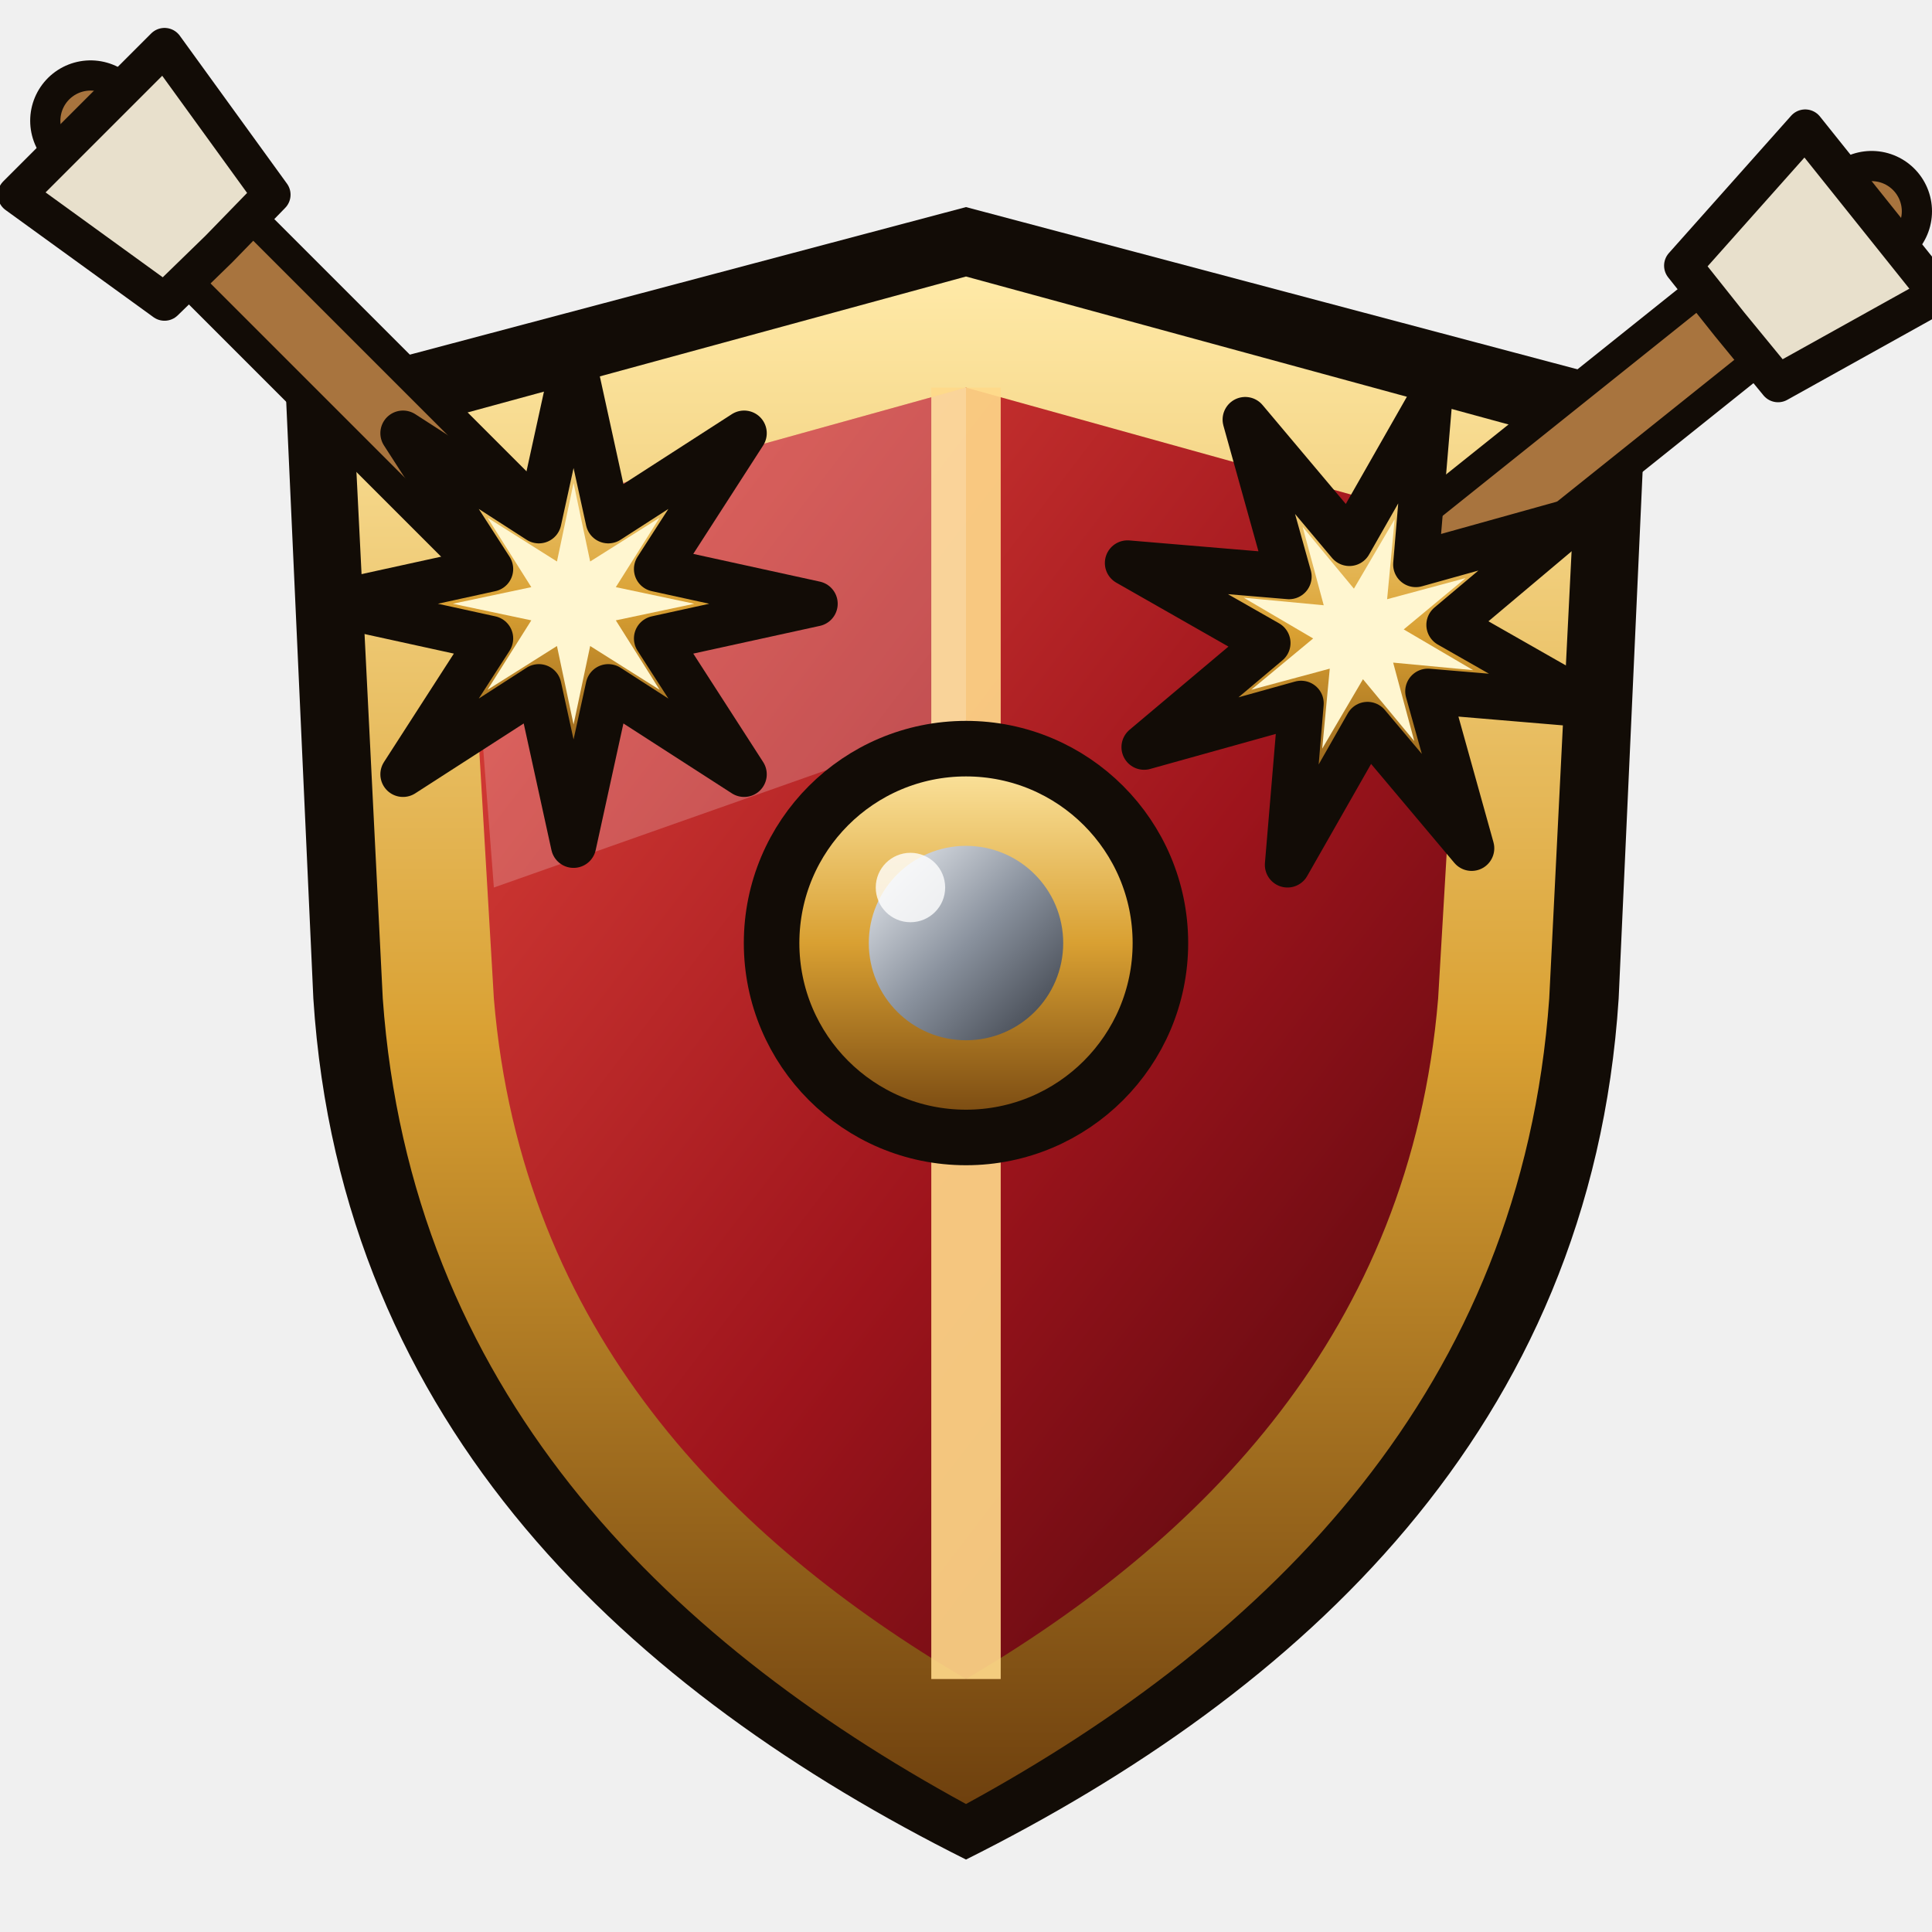
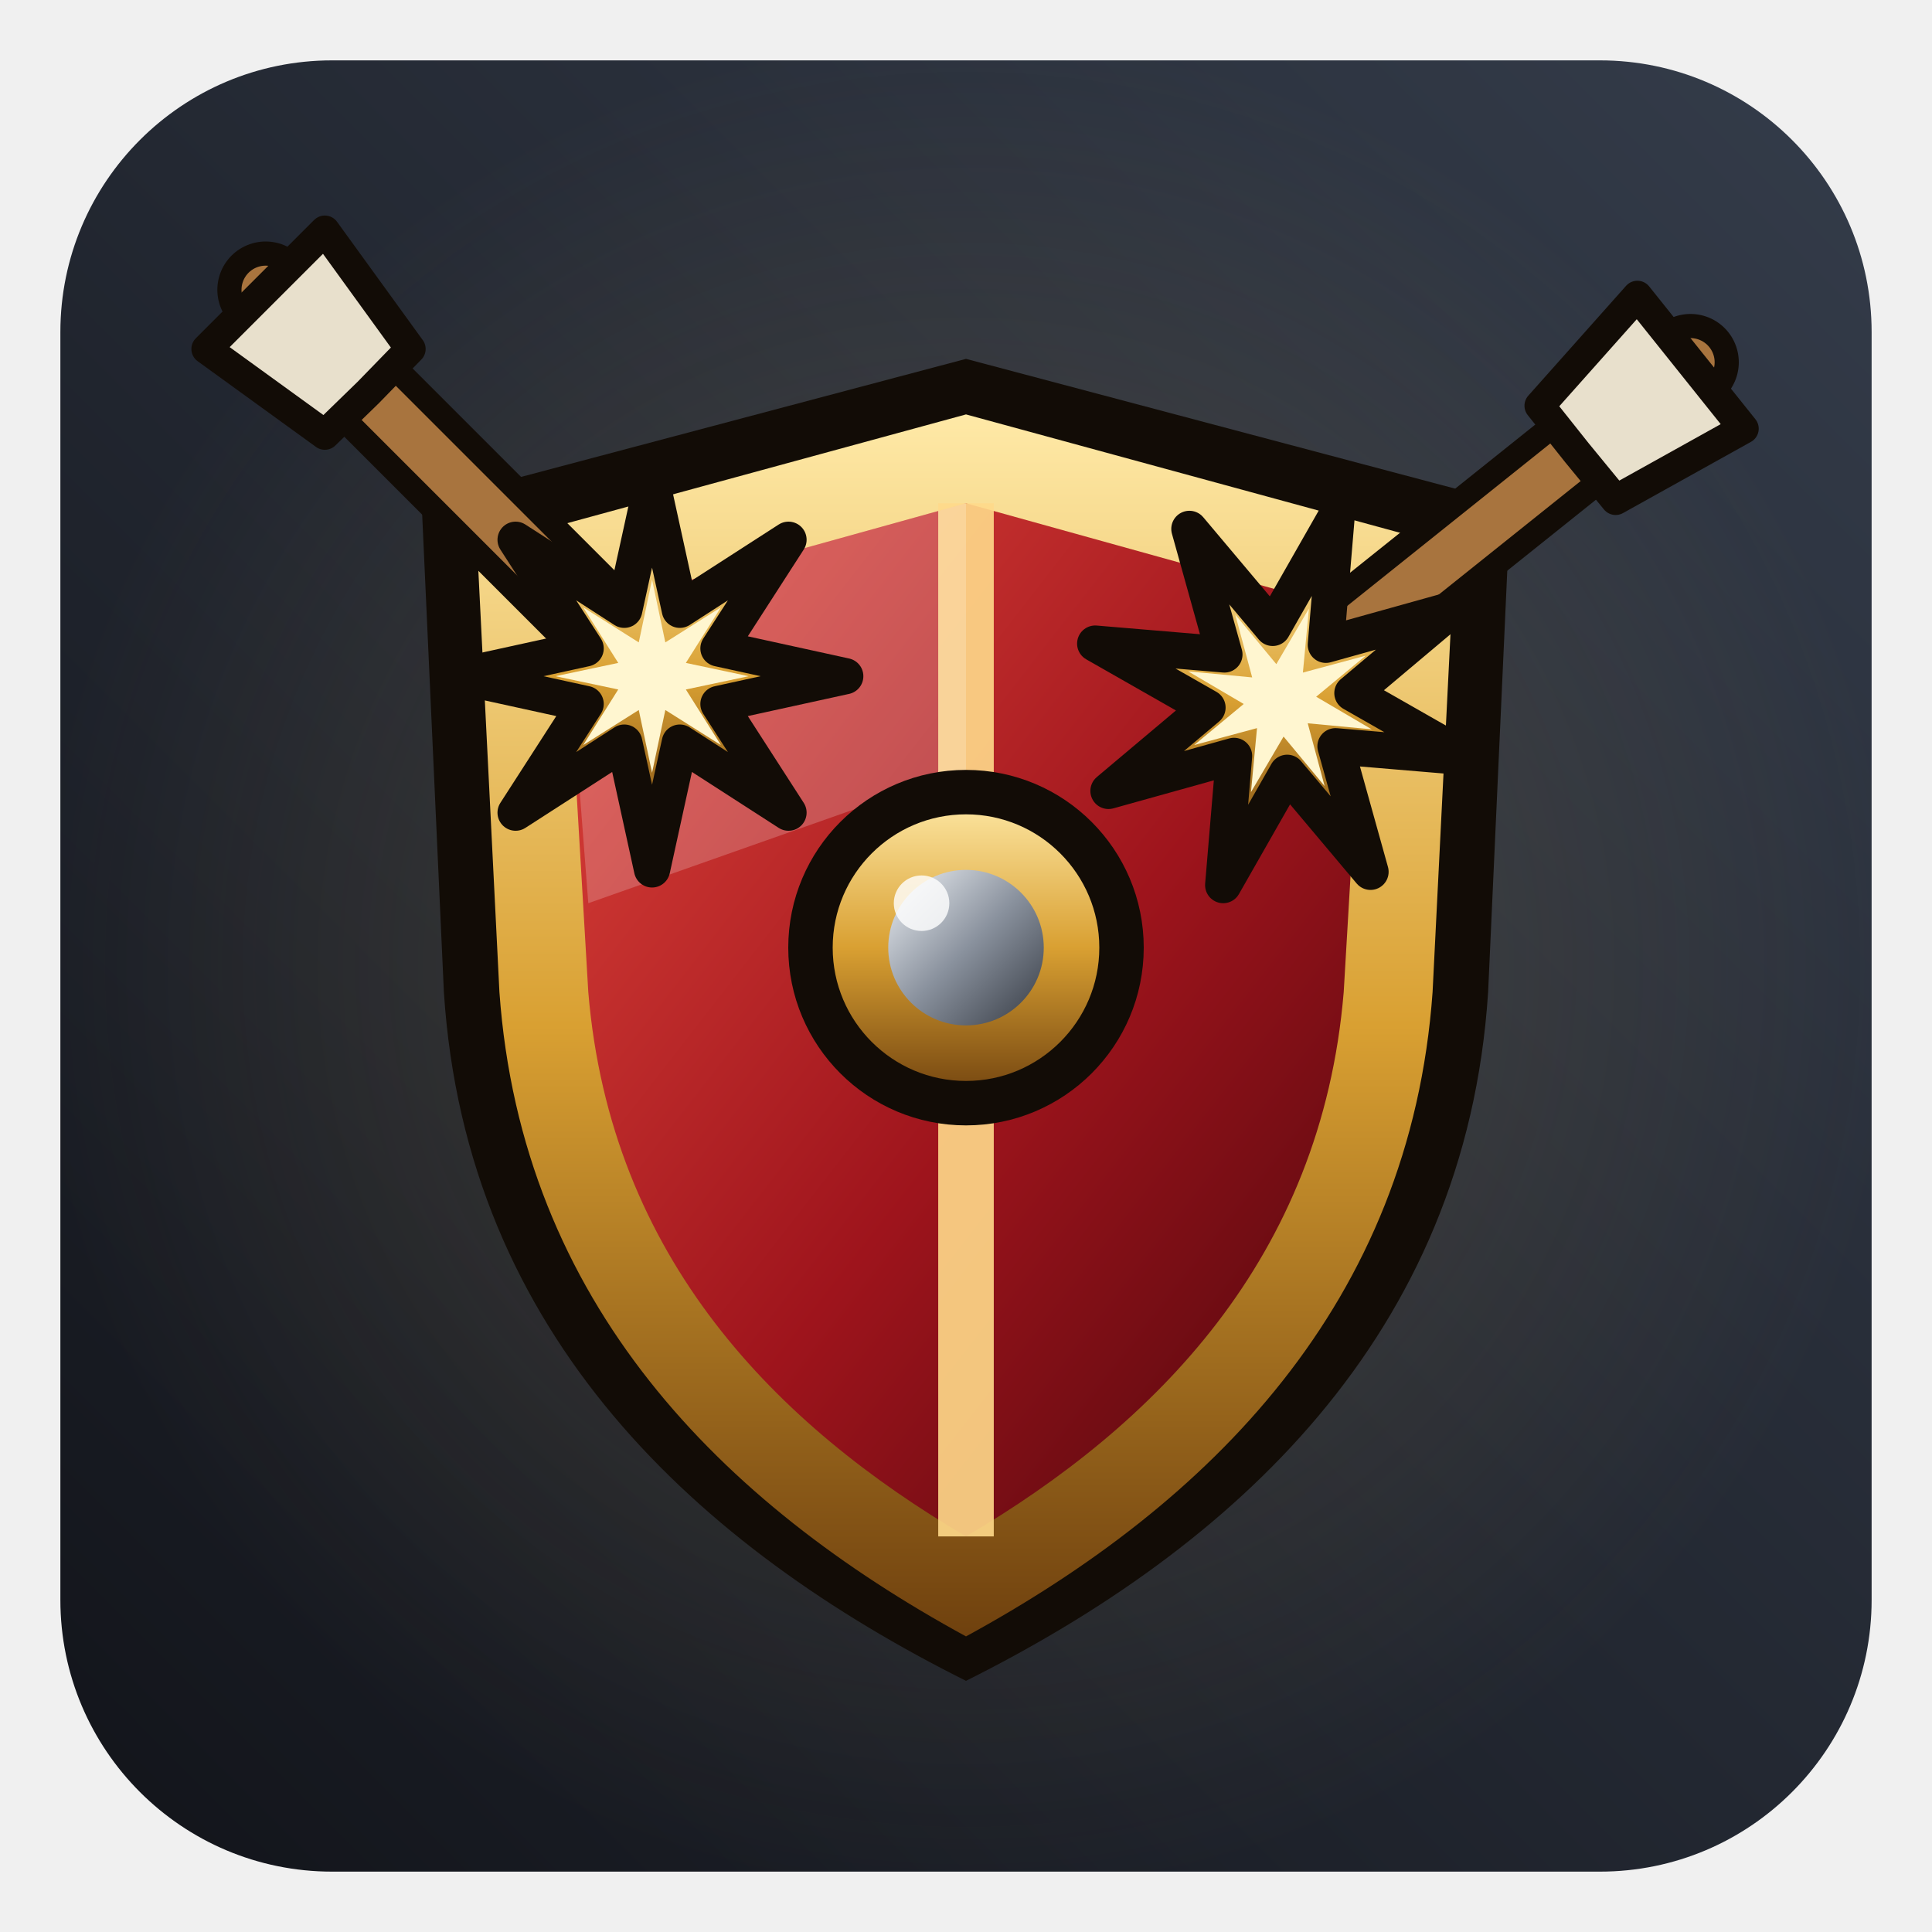
<svg xmlns="http://www.w3.org/2000/svg" viewBox="0 0 128 128" width="128" height="128">
  <defs>
-     <linearGradient id="st" x1="0" y1="0" x2="1" y2="0">
-       <stop offset="0" stop-color="#f2f5f8" />
-       <stop offset=".5" stop-color="#a7afba" />
-       <stop offset=".52" stop-color="#5d6570" />
-       <stop offset="1" stop-color="#2f343c" />
+     <linearGradient id="wf_panel" gradientUnits="userSpaceOnUse" x1="4" y1="124" x2="124" y2="4">
+       <stop offset="0" stop-color="rgb(18,20,26)" />
+       <stop offset="1" stop-color="rgb(52,60,74)" />
    </linearGradient>
-     <linearGradient id="sd" x1="0" y1="0" x2="1" y2="1">
-       <stop offset="0" stop-color="#eef1f5" />
-       <stop offset=".5" stop-color="#8a929e" />
-       <stop offset="1" stop-color="#363b44" />
-     </linearGradient>
-     <linearGradient id="go" x1="0" y1="0" x2="0" y2="1">
-       <stop offset="0" stop-color="#ffeaa8" />
-       <stop offset=".5" stop-color="#d9a032" />
-       <stop offset="1" stop-color="#6e400e" />
-     </linearGradient>
-     <radialGradient id="hr" cx=".36" cy=".3" r=".8">
-       <stop offset="0" stop-color="#ff9384" />
-       <stop offset=".45" stop-color="#d4202a" />
-       <stop offset="1" stop-color="#550610" />
+     <radialGradient id="wf_glow" gradientUnits="userSpaceOnUse" cx="64" cy="64" r="62">
+       <stop offset="0" stop-color="rgb(200,170,110)" stop-opacity="0.22" />
+       <stop offset="1" stop-color="rgb(200,170,110)" stop-opacity="0" />
    </radialGradient>
-     <linearGradient id="rd" x1="0" y1="0" x2="1" y2="1">
-       <stop offset="0" stop-color="#e2463c" />
-       <stop offset=".55" stop-color="#9e141c" />
-       <stop offset="1" stop-color="#4a060c" />
-     </linearGradient>
-     <linearGradient id="wd" x1="0" y1="0" x2="1" y2="0">
-       <stop offset="0" stop-color="#9a6a3c" />
-       <stop offset="1" stop-color="#3e2512" />
-     </linearGradient>
-     <radialGradient id="gw" cx=".5" cy=".5" r=".5">
-       <stop offset="0" stop-color="#ffd76a" stop-opacity=".9" />
-       <stop offset="1" stop-color="#ffb030" stop-opacity="0" />
-     </radialGradient>
+     <clipPath id="wf_clip">
+       <rect x="4" y="4" width="120" height="120" rx="18" />
+     </clipPath>
  </defs>
-   <g transform="translate(64 68) scale(.92) translate(-64 -64)">
-     <path d="M64 5L113 18L111 62C109 93 88 112 64 124C40 112 19 93 17 62L15 18Z" fill="#120c06" />
-     <path d="M64 10L108 22L106 62C104 90 86 108 64 120C42 108 24 90 22 62L20 22Z" fill="url(#go)" />
-     <path d="M64 18L100 28L98 62C96 86 81 101 64 111C47 101 32 86 30 62L28 28Z" fill="url(#rd)" />
-     <path d="M64 18V111" stroke="#ffd98a" stroke-width="5" opacity=".9" />
-     <path d="M28 28L64 18V42L30 54Z" fill="#fff" opacity=".2" />
-     <circle cx="64" cy="58" r="14" fill="url(#go)" stroke="#120c06" stroke-width="4" />
-     <circle cx="64" cy="58" r="7" fill="url(#sd)" />
-     <circle cx="60" cy="54" r="2.5" fill="#fff" opacity=".8" />
+   <rect x="4" y="4" width="120" height="120" rx="18" fill="url(#wf_panel)" />
+   <rect x="4" y="4" width="120" height="120" rx="18" fill="url(#wf_glow)" />
+   <g clip-path="url(#wf_clip)">
+     <g transform="translate(12.8 12.8) scale(0.8)">
+       <defs>
+         <linearGradient id="st" x1="0" y1="0" x2="1" y2="0">
+           <stop offset="0" stop-color="#f2f5f8" />
+           <stop offset=".5" stop-color="#a7afba" />
+           <stop offset=".52" stop-color="#5d6570" />
+           <stop offset="1" stop-color="#2f343c" />
+         </linearGradient>
+         <linearGradient id="sd" x1="0" y1="0" x2="1" y2="1">
+           <stop offset="0" stop-color="#eef1f5" />
+           <stop offset=".5" stop-color="#8a929e" />
+           <stop offset="1" stop-color="#363b44" />
+         </linearGradient>
+         <linearGradient id="go" x1="0" y1="0" x2="0" y2="1">
+           <stop offset="0" stop-color="#ffeaa8" />
+           <stop offset=".5" stop-color="#d9a032" />
+           <stop offset="1" stop-color="#6e400e" />
+         </linearGradient>
+         <radialGradient id="hr" cx=".36" cy=".3" r=".8">
+           <stop offset="0" stop-color="#ff9384" />
+           <stop offset=".45" stop-color="#d4202a" />
+           <stop offset="1" stop-color="#550610" />
+         </radialGradient>
+         <linearGradient id="rd" x1="0" y1="0" x2="1" y2="1">
+           <stop offset="0" stop-color="#e2463c" />
+           <stop offset=".55" stop-color="#9e141c" />
+           <stop offset="1" stop-color="#4a060c" />
+         </linearGradient>
+         <linearGradient id="wd" x1="0" y1="0" x2="1" y2="0">
+           <stop offset="0" stop-color="#9a6a3c" />
+           <stop offset="1" stop-color="#3e2512" />
+         </linearGradient>
+         <radialGradient id="gw" cx=".5" cy=".5" r=".5">
+           <stop offset="0" stop-color="#ffd76a" stop-opacity=".9" />
+           <stop offset="1" stop-color="#ffb030" stop-opacity="0" />
+         </radialGradient>
+       </defs>
+       <g transform="translate(64 68) scale(.92) translate(-64 -64)">
+         <path d="M64 5L113 18L111 62C109 93 88 112 64 124C40 112 19 93 17 62L15 18Z" fill="#120c06" />
+         <path d="M64 10L108 22L106 62C104 90 86 108 64 120C42 108 24 90 22 62L20 22Z" fill="url(#go)" />
+         <path d="M64 18L100 28L98 62C96 86 81 101 64 111C47 101 32 86 30 62L28 28Z" fill="url(#rd)" />
+         <path d="M64 18V111" stroke="#ffd98a" stroke-width="5" opacity=".9" />
+         <path d="M28 28L64 18V42L30 54Z" fill="#fff" opacity=".2" />
+         <circle cx="64" cy="58" r="14" fill="url(#go)" stroke="#120c06" stroke-width="4" />
+         <circle cx="64" cy="58" r="7" fill="url(#sd)" />
+         <circle cx="60" cy="54" r="2.5" fill="#fff" opacity=".8" />
+       </g>
+       <path d="M6 8L34 36" fill="none" stroke="#120c06" stroke-width="8" stroke-linecap="round" stroke-linejoin="round" />
+       <path d="M6 8L34 36" fill="none" stroke="#a8743e" stroke-width="4" stroke-linecap="round" stroke-linejoin="round" />
+       <path d="M6 8L1.1 12.9L10.9 20L14.5 16.5L18 12.9L10.9 3.1Z" fill="#e8e0cc" stroke="#120c06" stroke-width="2.5" stroke-linejoin="round" />
+       <path d="M124 14L94 38" fill="none" stroke="#120c06" stroke-width="8" stroke-linecap="round" stroke-linejoin="round" />
+       <path d="M124 14L94 38" fill="none" stroke="#a8743e" stroke-width="4" stroke-linecap="round" stroke-linejoin="round" />
+       <path d="M124 14L119.6 8.5L111.5 17.6L114.6 21.5L117.8 25.4L128.4 19.5Z" fill="#e8e0cc" stroke="#120c06" stroke-width="2.5" stroke-linejoin="round" />
+       <path d="M38 24L40.3 34.5L49.3 28.7L43.5 37.7L54 40L43.5 42.3L49.3 51.3L40.3 45.5L38 56L35.7 45.5L26.7 51.3L32.5 42.3L22 40L32.5 37.7L26.7 28.7L35.7 34.5Z" fill="url(#go)" stroke="#120c06" stroke-width="3" stroke-linejoin="round" />
+       <path d="M38 32L39.1 37.2L43.7 34.3L40.8 38.9L46 40L40.8 41.1L43.7 45.7L39.1 42.8L38 48L36.9 42.8L32.3 45.7L35.2 41.1L30 40L35.2 38.9L32.3 34.3L36.9 37.2Z" fill="#fff6d0" />
+       <path d="M94.7 26.7L93.8 37.4L104.2 34.5L96 41.4L105.3 46.7L94.6 45.8L97.5 56.2L90.6 48L85.3 57.3L86.2 46.6L75.8 49.5L84 42.6L74.7 37.3L85.4 38.2L82.5 27.8L89.4 36Z" fill="url(#go)" stroke="#120c06" stroke-width="3" stroke-linejoin="round" />
+       <path d="M92.4 34.4L91.9 39.7L97.1 38.3L93 41.7L97.6 44.4L92.3 43.9L93.7 49.1L90.3 45L87.6 49.6L88.1 44.3L82.9 45.7L87 42.3L82.4 39.6L87.7 40.1L86.3 34.9L89.7 39Z" fill="#fff6d0" />
+     </g>
  </g>
-   <path d="M6 8L34 36" fill="none" stroke="#120c06" stroke-width="8" stroke-linecap="round" stroke-linejoin="round" />
-   <path d="M6 8L34 36" fill="none" stroke="#a8743e" stroke-width="4" stroke-linecap="round" stroke-linejoin="round" />
-   <path d="M6 8L1.1 12.9L10.9 20L14.5 16.5L18 12.9L10.9 3.1Z" fill="#e8e0cc" stroke="#120c06" stroke-width="2.5" stroke-linejoin="round" />
-   <path d="M124 14L94 38" fill="none" stroke="#120c06" stroke-width="8" stroke-linecap="round" stroke-linejoin="round" />
-   <path d="M124 14L94 38" fill="none" stroke="#a8743e" stroke-width="4" stroke-linecap="round" stroke-linejoin="round" />
-   <path d="M124 14L119.6 8.5L111.5 17.6L114.6 21.5L117.8 25.4L128.4 19.5Z" fill="#e8e0cc" stroke="#120c06" stroke-width="2.5" stroke-linejoin="round" />
-   <path d="M38 24L40.3 34.5L49.3 28.7L43.5 37.7L54 40L43.5 42.3L49.3 51.3L40.3 45.5L38 56L35.7 45.5L26.7 51.3L32.5 42.3L22 40L32.5 37.7L26.7 28.7L35.7 34.5Z" fill="url(#go)" stroke="#120c06" stroke-width="3" stroke-linejoin="round" />
-   <path d="M38 32L39.1 37.2L43.7 34.3L40.8 38.9L46 40L40.8 41.1L43.7 45.7L39.1 42.8L38 48L36.9 42.8L32.3 45.7L35.2 41.1L30 40L35.2 38.9L32.3 34.3L36.9 37.2Z" fill="#fff6d0" />
-   <path d="M94.7 26.7L93.8 37.4L104.2 34.5L96 41.4L105.3 46.7L94.6 45.8L97.5 56.2L90.6 48L85.3 57.3L86.2 46.6L75.8 49.5L84 42.6L74.7 37.3L85.4 38.2L82.5 27.8L89.4 36Z" fill="url(#go)" stroke="#120c06" stroke-width="3" stroke-linejoin="round" />
-   <path d="M92.4 34.4L91.9 39.7L97.1 38.3L93 41.7L97.6 44.4L92.3 43.9L93.7 49.1L90.3 45L87.6 49.6L88.1 44.3L82.9 45.7L87 42.3L82.4 39.6L87.7 40.1L86.3 34.9L89.7 39Z" fill="#fff6d0" />
</svg>
